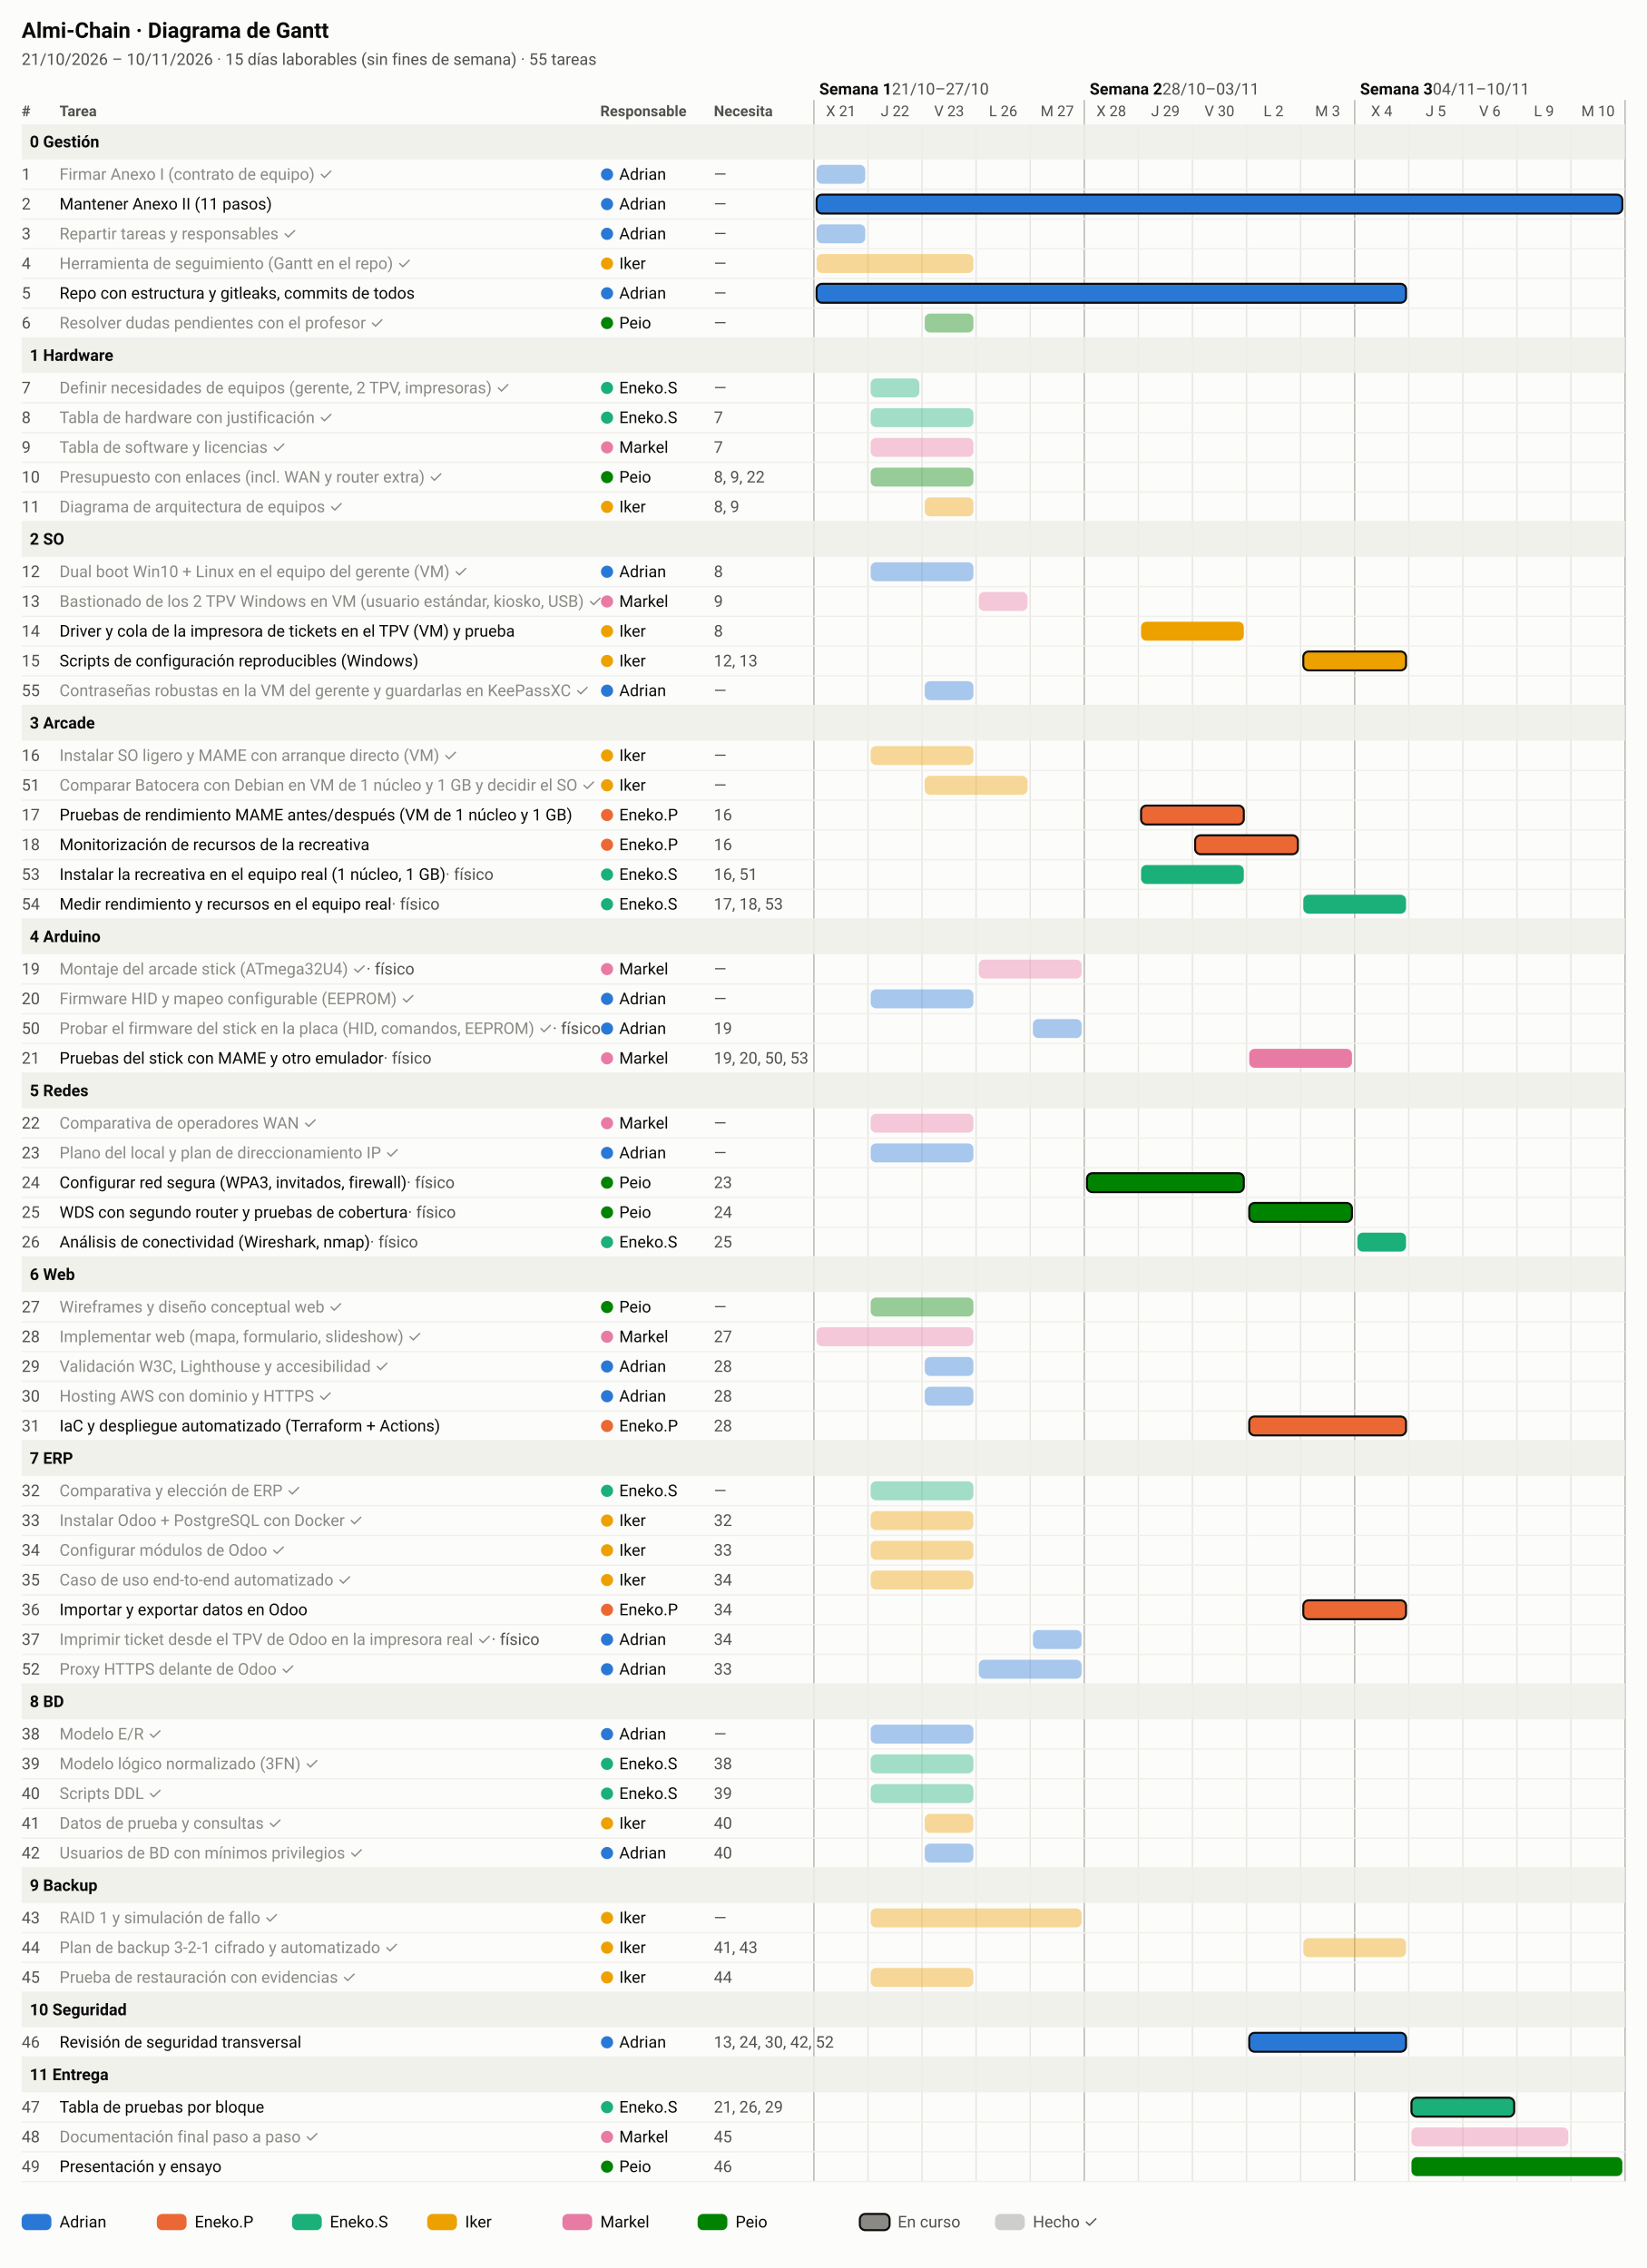
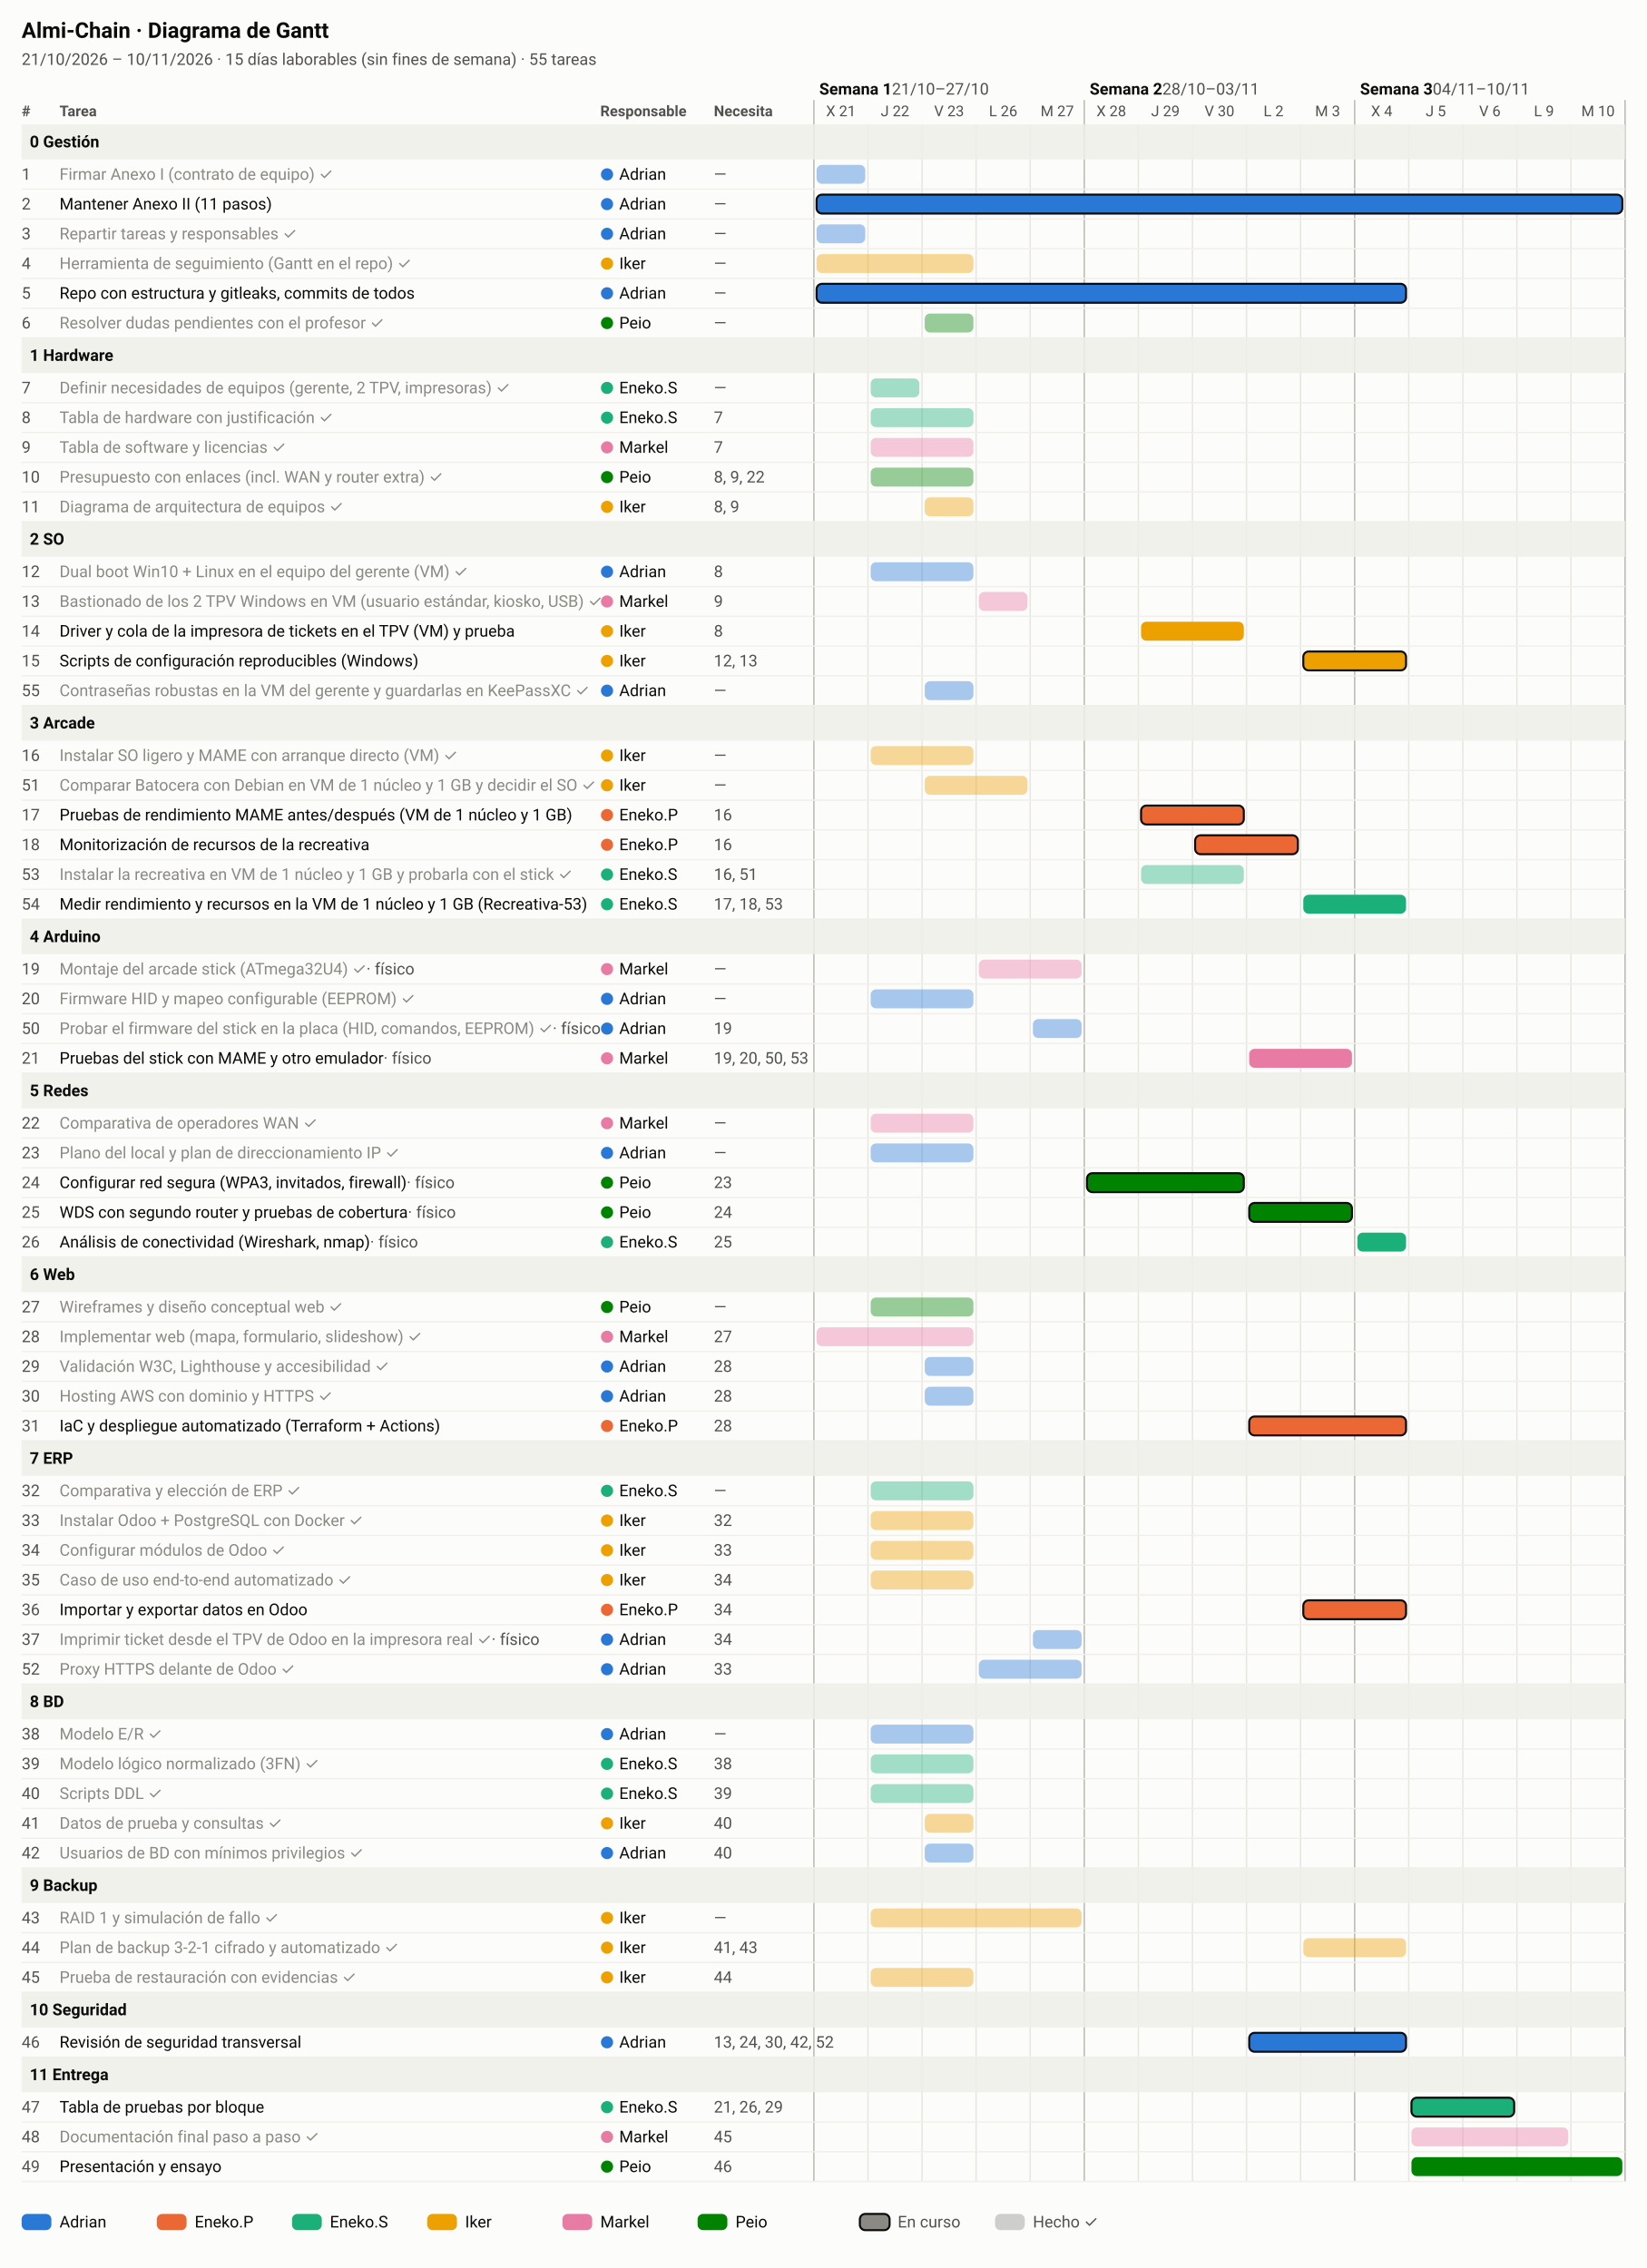
<svg xmlns="http://www.w3.org/2000/svg" width="1218" height="1678" viewBox="0 0 1218 1678" font-family="system-ui, -apple-system, Segoe UI, Roboto, sans-serif" font-size="12">
  <style>.t{fill:#0b0b0b}.s{fill:#52514e}.m{fill:#8a8984}.b{font-weight:600}</style>
  <rect width="1218" height="1678" fill="#fcfcfb" />
  <text x="16" y="28" class="t b" font-size="16">Almi-Chain · Diagrama de Gantt</text>
  <text x="16" y="48" class="s">21/10/2026 – 10/11/2026 · 15 días laborables (sin fines de semana) · 55 tareas</text>
  <text x="606" y="70" class="t b">Semana 1<tspan class="s" font-weight="400"> 21/10–27/10</tspan>
  </text>
  <text x="806" y="70" class="t b">Semana 2<tspan class="s" font-weight="400"> 28/10–03/11</tspan>
  </text>
  <text x="1006" y="70" class="t b">Semana 3<tspan class="s" font-weight="400"> 04/11–10/11</tspan>
  </text>
  <text x="622.0" y="86" text-anchor="middle" class="s" font-size="11">X 21</text>
  <text x="662.0" y="86" text-anchor="middle" class="s" font-size="11">J 22</text>
  <text x="702.0" y="86" text-anchor="middle" class="s" font-size="11">V 23</text>
  <text x="742.0" y="86" text-anchor="middle" class="s" font-size="11">L 26</text>
  <text x="782.0" y="86" text-anchor="middle" class="s" font-size="11">M 27</text>
  <text x="822.0" y="86" text-anchor="middle" class="s" font-size="11">X 28</text>
  <text x="862.0" y="86" text-anchor="middle" class="s" font-size="11">J 29</text>
  <text x="902.0" y="86" text-anchor="middle" class="s" font-size="11">V 30</text>
  <text x="942.0" y="86" text-anchor="middle" class="s" font-size="11">L 2</text>
  <text x="982.0" y="86" text-anchor="middle" class="s" font-size="11">M 3</text>
  <text x="1022.0" y="86" text-anchor="middle" class="s" font-size="11">X 4</text>
  <text x="1062.0" y="86" text-anchor="middle" class="s" font-size="11">J 5</text>
  <text x="1102.0" y="86" text-anchor="middle" class="s" font-size="11">V 6</text>
  <text x="1142.0" y="86" text-anchor="middle" class="s" font-size="11">L 9</text>
  <text x="1182.0" y="86" text-anchor="middle" class="s" font-size="11">M 10</text>
  <text x="16" y="86" class="s b" font-size="11">#</text>
  <text x="44" y="86" class="s b" font-size="11">Tarea</text>
  <text x="444" y="86" class="s b" font-size="11">Responsable</text>
  <text x="528" y="86" class="s b" font-size="11">Necesita</text>
  <line x1="602" y1="74" x2="602" y2="1614" stroke="#b8b7b0" stroke-width="1" />
  <line x1="642" y1="92" x2="642" y2="1614" stroke="#e6e5e0" stroke-width="1" />
  <line x1="682" y1="92" x2="682" y2="1614" stroke="#e6e5e0" stroke-width="1" />
  <line x1="722" y1="92" x2="722" y2="1614" stroke="#e6e5e0" stroke-width="1" />
  <line x1="762" y1="92" x2="762" y2="1614" stroke="#e6e5e0" stroke-width="1" />
  <line x1="802" y1="74" x2="802" y2="1614" stroke="#b8b7b0" stroke-width="1" />
  <line x1="842" y1="92" x2="842" y2="1614" stroke="#e6e5e0" stroke-width="1" />
  <line x1="882" y1="92" x2="882" y2="1614" stroke="#e6e5e0" stroke-width="1" />
  <line x1="922" y1="92" x2="922" y2="1614" stroke="#e6e5e0" stroke-width="1" />
  <line x1="962" y1="92" x2="962" y2="1614" stroke="#e6e5e0" stroke-width="1" />
  <line x1="1002" y1="74" x2="1002" y2="1614" stroke="#b8b7b0" stroke-width="1" />
  <line x1="1042" y1="92" x2="1042" y2="1614" stroke="#e6e5e0" stroke-width="1" />
  <line x1="1082" y1="92" x2="1082" y2="1614" stroke="#e6e5e0" stroke-width="1" />
  <line x1="1122" y1="92" x2="1122" y2="1614" stroke="#e6e5e0" stroke-width="1" />
  <line x1="1162" y1="92" x2="1162" y2="1614" stroke="#e6e5e0" stroke-width="1" />
  <line x1="1202" y1="74" x2="1202" y2="1614" stroke="#b8b7b0" stroke-width="1" />
  <rect x="16" y="92" width="1186" height="26" fill="#efeeea" fill-opacity="0.85" />
  <text x="22" y="109" class="t b">0 Gestión</text>
  <line x1="16" y1="140" x2="1202" y2="140" stroke="#f0efeb" />
  <text x="16" y="133.0" class="s">1</text>
  <text x="44" y="133.0" class="m">Firmar Anexo I (contrato de equipo) ✓</text>
  <circle cx="449" cy="129.0" r="4.5" fill="#2a78d6" />
  <text x="458" y="133.0" class="t">Adrian</text>
  <text x="528" y="133.0" class="s">—</text>
  <rect x="604" y="122" width="36" height="14" rx="4" fill="#2a78d6" fill-opacity="0.4" />
  <line x1="16" y1="162" x2="1202" y2="162" stroke="#f0efeb" />
  <text x="16" y="155.0" class="s">2</text>
  <text x="44" y="155.0" class="t">Mantener Anexo II (11 pasos)</text>
  <circle cx="449" cy="151.0" r="4.5" fill="#2a78d6" />
  <text x="458" y="155.0" class="t">Adrian</text>
  <text x="528" y="155.0" class="s">—</text>
  <rect x="604" y="144" width="596" height="14" rx="4" fill="#2a78d6" stroke="#0b0b0b" stroke-width="1.5" />
  <line x1="16" y1="184" x2="1202" y2="184" stroke="#f0efeb" />
  <text x="16" y="177.0" class="s">3</text>
  <text x="44" y="177.0" class="m">Repartir tareas y responsables ✓</text>
  <circle cx="449" cy="173.0" r="4.5" fill="#2a78d6" />
  <text x="458" y="177.0" class="t">Adrian</text>
  <text x="528" y="177.0" class="s">—</text>
  <rect x="604" y="166" width="36" height="14" rx="4" fill="#2a78d6" fill-opacity="0.4" />
  <line x1="16" y1="206" x2="1202" y2="206" stroke="#f0efeb" />
  <text x="16" y="199.0" class="s">4</text>
  <text x="44" y="199.0" class="m">Herramienta de seguimiento (Gantt en el repo) ✓</text>
  <circle cx="449" cy="195.0" r="4.5" fill="#eda100" />
  <text x="458" y="199.0" class="t">Iker</text>
  <text x="528" y="199.0" class="s">—</text>
  <rect x="604" y="188" width="116" height="14" rx="4" fill="#eda100" fill-opacity="0.4" />
  <line x1="16" y1="228" x2="1202" y2="228" stroke="#f0efeb" />
  <text x="16" y="221.0" class="s">5</text>
  <text x="44" y="221.0" class="t">Repo con estructura y gitleaks, commits de todos</text>
  <circle cx="449" cy="217.0" r="4.5" fill="#2a78d6" />
  <text x="458" y="221.0" class="t">Adrian</text>
  <text x="528" y="221.0" class="s">—</text>
  <rect x="604" y="210" width="436" height="14" rx="4" fill="#2a78d6" stroke="#0b0b0b" stroke-width="1.5" />
  <line x1="16" y1="250" x2="1202" y2="250" stroke="#f0efeb" />
  <text x="16" y="243.0" class="s">6</text>
  <text x="44" y="243.0" class="m">Resolver dudas pendientes con el profesor ✓</text>
  <circle cx="449" cy="239.0" r="4.5" fill="#008300" />
  <text x="458" y="243.0" class="t">Peio</text>
  <text x="528" y="243.0" class="s">—</text>
  <rect x="684" y="232" width="36" height="14" rx="4" fill="#008300" fill-opacity="0.4" />
  <rect x="16" y="250" width="1186" height="26" fill="#efeeea" fill-opacity="0.85" />
  <text x="22" y="267" class="t b">1 Hardware</text>
  <line x1="16" y1="298" x2="1202" y2="298" stroke="#f0efeb" />
  <text x="16" y="291.0" class="s">7</text>
  <text x="44" y="291.0" class="m">Definir necesidades de equipos (gerente, 2 TPV, impresoras) ✓</text>
  <circle cx="449" cy="287.0" r="4.5" fill="#1baf7a" />
  <text x="458" y="291.0" class="t">Eneko.S</text>
  <text x="528" y="291.0" class="s">—</text>
  <rect x="644" y="280" width="36" height="14" rx="4" fill="#1baf7a" fill-opacity="0.4" />
  <line x1="16" y1="320" x2="1202" y2="320" stroke="#f0efeb" />
  <text x="16" y="313.0" class="s">8</text>
  <text x="44" y="313.0" class="m">Tabla de hardware con justificación ✓</text>
  <circle cx="449" cy="309.0" r="4.5" fill="#1baf7a" />
  <text x="458" y="313.0" class="t">Eneko.S</text>
  <text x="528" y="313.0" class="s">7</text>
  <rect x="644" y="302" width="76" height="14" rx="4" fill="#1baf7a" fill-opacity="0.4" />
  <line x1="16" y1="342" x2="1202" y2="342" stroke="#f0efeb" />
  <text x="16" y="335.0" class="s">9</text>
  <text x="44" y="335.0" class="m">Tabla de software y licencias ✓</text>
  <circle cx="449" cy="331.0" r="4.5" fill="#e87ba4" />
  <text x="458" y="335.0" class="t">Markel</text>
  <text x="528" y="335.0" class="s">7</text>
  <rect x="644" y="324" width="76" height="14" rx="4" fill="#e87ba4" fill-opacity="0.4" />
  <line x1="16" y1="364" x2="1202" y2="364" stroke="#f0efeb" />
  <text x="16" y="357.0" class="s">10</text>
  <text x="44" y="357.0" class="m">Presupuesto con enlaces (incl. WAN y router extra) ✓</text>
  <circle cx="449" cy="353.0" r="4.5" fill="#008300" />
  <text x="458" y="357.0" class="t">Peio</text>
  <text x="528" y="357.0" class="s">8, 9, 22</text>
  <rect x="644" y="346" width="76" height="14" rx="4" fill="#008300" fill-opacity="0.4" />
  <line x1="16" y1="386" x2="1202" y2="386" stroke="#f0efeb" />
  <text x="16" y="379.0" class="s">11</text>
  <text x="44" y="379.0" class="m">Diagrama de arquitectura de equipos ✓</text>
  <circle cx="449" cy="375.0" r="4.5" fill="#eda100" />
  <text x="458" y="379.0" class="t">Iker</text>
  <text x="528" y="379.0" class="s">8, 9</text>
  <rect x="684" y="368" width="36" height="14" rx="4" fill="#eda100" fill-opacity="0.4" />
  <rect x="16" y="386" width="1186" height="26" fill="#efeeea" fill-opacity="0.85" />
  <text x="22" y="403" class="t b">2 SO</text>
  <line x1="16" y1="434" x2="1202" y2="434" stroke="#f0efeb" />
  <text x="16" y="427.0" class="s">12</text>
  <text x="44" y="427.0" class="m">Dual boot Win10 + Linux en el equipo del gerente (VM) ✓</text>
  <circle cx="449" cy="423.0" r="4.5" fill="#2a78d6" />
  <text x="458" y="427.0" class="t">Adrian</text>
  <text x="528" y="427.0" class="s">8</text>
  <rect x="644" y="416" width="76" height="14" rx="4" fill="#2a78d6" fill-opacity="0.4" />
  <line x1="16" y1="456" x2="1202" y2="456" stroke="#f0efeb" />
  <text x="16" y="449.0" class="s">13</text>
  <text x="44" y="449.0" class="m">Bastionado de los 2 TPV Windows en VM (usuario estándar, kiosko, USB) ✓</text>
  <circle cx="449" cy="445.0" r="4.5" fill="#e87ba4" />
  <text x="458" y="449.0" class="t">Markel</text>
  <text x="528" y="449.0" class="s">9</text>
  <rect x="724" y="438" width="36" height="14" rx="4" fill="#e87ba4" fill-opacity="0.4" />
  <line x1="16" y1="478" x2="1202" y2="478" stroke="#f0efeb" />
  <text x="16" y="471.0" class="s">14</text>
  <text x="44" y="471.0" class="t">Driver y cola de la impresora de tickets en el TPV (VM) y prueba</text>
  <circle cx="449" cy="467.0" r="4.5" fill="#eda100" />
  <text x="458" y="471.0" class="t">Iker</text>
  <text x="528" y="471.0" class="s">8</text>
  <rect x="844" y="460" width="76" height="14" rx="4" fill="#eda100" />
  <line x1="16" y1="500" x2="1202" y2="500" stroke="#f0efeb" />
  <text x="16" y="493.0" class="s">15</text>
  <text x="44" y="493.0" class="t">Scripts de configuración reproducibles (Windows)</text>
  <circle cx="449" cy="489.0" r="4.5" fill="#eda100" />
  <text x="458" y="493.0" class="t">Iker</text>
  <text x="528" y="493.0" class="s">12, 13</text>
  <rect x="964" y="482" width="76" height="14" rx="4" fill="#eda100" stroke="#0b0b0b" stroke-width="1.5" />
  <line x1="16" y1="522" x2="1202" y2="522" stroke="#f0efeb" />
  <text x="16" y="515.0" class="s">55</text>
  <text x="44" y="515.0" class="m">Contraseñas robustas en la VM del gerente y guardarlas en KeePassXC ✓</text>
  <circle cx="449" cy="511.0" r="4.5" fill="#2a78d6" />
  <text x="458" y="515.0" class="t">Adrian</text>
  <text x="528" y="515.0" class="s">—</text>
  <rect x="684" y="504" width="36" height="14" rx="4" fill="#2a78d6" fill-opacity="0.4" />
  <rect x="16" y="522" width="1186" height="26" fill="#efeeea" fill-opacity="0.85" />
  <text x="22" y="539" class="t b">3 Arcade</text>
  <line x1="16" y1="570" x2="1202" y2="570" stroke="#f0efeb" />
  <text x="16" y="563.0" class="s">16</text>
  <text x="44" y="563.0" class="m">Instalar SO ligero y MAME con arranque directo (VM) ✓</text>
  <circle cx="449" cy="559.0" r="4.5" fill="#eda100" />
  <text x="458" y="563.0" class="t">Iker</text>
  <text x="528" y="563.0" class="s">—</text>
  <rect x="644" y="552" width="76" height="14" rx="4" fill="#eda100" fill-opacity="0.4" />
  <line x1="16" y1="592" x2="1202" y2="592" stroke="#f0efeb" />
  <text x="16" y="585.0" class="s">51</text>
  <text x="44" y="585.0" class="m">Comparar Batocera con Debian en VM de 1 núcleo y 1 GB y decidir el SO ✓</text>
  <circle cx="449" cy="581.0" r="4.5" fill="#eda100" />
  <text x="458" y="585.0" class="t">Iker</text>
  <text x="528" y="585.0" class="s">—</text>
  <rect x="684" y="574" width="76" height="14" rx="4" fill="#eda100" fill-opacity="0.4" />
  <line x1="16" y1="614" x2="1202" y2="614" stroke="#f0efeb" />
  <text x="16" y="607.0" class="s">17</text>
  <text x="44" y="607.0" class="t">Pruebas de rendimiento MAME antes/después (VM de 1 núcleo y 1 GB)</text>
  <circle cx="449" cy="603.0" r="4.5" fill="#eb6834" />
  <text x="458" y="607.0" class="t">Eneko.P</text>
  <text x="528" y="607.0" class="s">16</text>
  <rect x="844" y="596" width="76" height="14" rx="4" fill="#eb6834" stroke="#0b0b0b" stroke-width="1.5" />
  <line x1="16" y1="636" x2="1202" y2="636" stroke="#f0efeb" />
  <text x="16" y="629.0" class="s">18</text>
  <text x="44" y="629.0" class="t">Monitorización de recursos de la recreativa</text>
  <circle cx="449" cy="625.0" r="4.5" fill="#eb6834" />
  <text x="458" y="629.0" class="t">Eneko.P</text>
  <text x="528" y="629.0" class="s">16</text>
  <rect x="884" y="618" width="76" height="14" rx="4" fill="#eb6834" stroke="#0b0b0b" stroke-width="1.5" />
  <line x1="16" y1="658" x2="1202" y2="658" stroke="#f0efeb" />
  <text x="16" y="651.0" class="s">53</text>
-   <text x="44" y="651.0" class="t">Instalar la recreativa en el equipo real (1 núcleo, 1 GB)<tspan class="s"> · físico</tspan>
-   </text>
+   <text x="44" y="651.0" class="m">Instalar la recreativa en VM de 1 núcleo y 1 GB y probarla con el stick ✓</text>
  <circle cx="449" cy="647.0" r="4.5" fill="#1baf7a" />
  <text x="458" y="651.0" class="t">Eneko.S</text>
  <text x="528" y="651.0" class="s">16, 51</text>
-   <rect x="844" y="640" width="76" height="14" rx="4" fill="#1baf7a" />
+   <rect x="844" y="640" width="76" height="14" rx="4" fill="#1baf7a" fill-opacity="0.4" />
  <line x1="16" y1="680" x2="1202" y2="680" stroke="#f0efeb" />
  <text x="16" y="673.0" class="s">54</text>
-   <text x="44" y="673.0" class="t">Medir rendimiento y recursos en el equipo real<tspan class="s"> · físico</tspan>
-   </text>
+   <text x="44" y="673.0" class="t">Medir rendimiento y recursos en la VM de 1 núcleo y 1 GB (Recreativa-53)</text>
  <circle cx="449" cy="669.0" r="4.5" fill="#1baf7a" />
  <text x="458" y="673.0" class="t">Eneko.S</text>
  <text x="528" y="673.0" class="s">17, 18, 53</text>
  <rect x="964" y="662" width="76" height="14" rx="4" fill="#1baf7a" />
  <rect x="16" y="680" width="1186" height="26" fill="#efeeea" fill-opacity="0.85" />
  <text x="22" y="697" class="t b">4 Arduino</text>
  <line x1="16" y1="728" x2="1202" y2="728" stroke="#f0efeb" />
  <text x="16" y="721.0" class="s">19</text>
  <text x="44" y="721.0" class="m">Montaje del arcade stick (ATmega32U4) ✓<tspan class="s"> · físico</tspan>
  </text>
  <circle cx="449" cy="717.0" r="4.5" fill="#e87ba4" />
  <text x="458" y="721.0" class="t">Markel</text>
  <text x="528" y="721.0" class="s">—</text>
  <rect x="724" y="710" width="76" height="14" rx="4" fill="#e87ba4" fill-opacity="0.4" />
  <line x1="16" y1="750" x2="1202" y2="750" stroke="#f0efeb" />
  <text x="16" y="743.0" class="s">20</text>
  <text x="44" y="743.0" class="m">Firmware HID y mapeo configurable (EEPROM) ✓</text>
  <circle cx="449" cy="739.0" r="4.5" fill="#2a78d6" />
  <text x="458" y="743.0" class="t">Adrian</text>
  <text x="528" y="743.0" class="s">—</text>
  <rect x="644" y="732" width="76" height="14" rx="4" fill="#2a78d6" fill-opacity="0.4" />
  <line x1="16" y1="772" x2="1202" y2="772" stroke="#f0efeb" />
  <text x="16" y="765.0" class="s">50</text>
  <text x="44" y="765.0" class="m">Probar el firmware del stick en la placa (HID, comandos, EEPROM) ✓<tspan class="s"> · físico</tspan>
  </text>
  <circle cx="449" cy="761.0" r="4.5" fill="#2a78d6" />
  <text x="458" y="765.0" class="t">Adrian</text>
  <text x="528" y="765.0" class="s">19</text>
  <rect x="764" y="754" width="36" height="14" rx="4" fill="#2a78d6" fill-opacity="0.4" />
  <line x1="16" y1="794" x2="1202" y2="794" stroke="#f0efeb" />
  <text x="16" y="787.0" class="s">21</text>
  <text x="44" y="787.0" class="t">Pruebas del stick con MAME y otro emulador<tspan class="s"> · físico</tspan>
  </text>
  <circle cx="449" cy="783.0" r="4.5" fill="#e87ba4" />
  <text x="458" y="787.0" class="t">Markel</text>
  <text x="528" y="787.0" class="s">19, 20, 50, 53</text>
  <rect x="924" y="776" width="76" height="14" rx="4" fill="#e87ba4" />
  <rect x="16" y="794" width="1186" height="26" fill="#efeeea" fill-opacity="0.85" />
  <text x="22" y="811" class="t b">5 Redes</text>
  <line x1="16" y1="842" x2="1202" y2="842" stroke="#f0efeb" />
  <text x="16" y="835.0" class="s">22</text>
  <text x="44" y="835.0" class="m">Comparativa de operadores WAN ✓</text>
  <circle cx="449" cy="831.0" r="4.5" fill="#e87ba4" />
  <text x="458" y="835.0" class="t">Markel</text>
  <text x="528" y="835.0" class="s">—</text>
  <rect x="644" y="824" width="76" height="14" rx="4" fill="#e87ba4" fill-opacity="0.4" />
  <line x1="16" y1="864" x2="1202" y2="864" stroke="#f0efeb" />
  <text x="16" y="857.0" class="s">23</text>
  <text x="44" y="857.0" class="m">Plano del local y plan de direccionamiento IP ✓</text>
  <circle cx="449" cy="853.0" r="4.5" fill="#2a78d6" />
  <text x="458" y="857.0" class="t">Adrian</text>
  <text x="528" y="857.0" class="s">—</text>
  <rect x="644" y="846" width="76" height="14" rx="4" fill="#2a78d6" fill-opacity="0.4" />
  <line x1="16" y1="886" x2="1202" y2="886" stroke="#f0efeb" />
  <text x="16" y="879.0" class="s">24</text>
  <text x="44" y="879.0" class="t">Configurar red segura (WPA3, invitados, firewall)<tspan class="s"> · físico</tspan>
  </text>
  <circle cx="449" cy="875.0" r="4.5" fill="#008300" />
  <text x="458" y="879.0" class="t">Peio</text>
  <text x="528" y="879.0" class="s">23</text>
  <rect x="804" y="868" width="116" height="14" rx="4" fill="#008300" stroke="#0b0b0b" stroke-width="1.5" />
  <line x1="16" y1="908" x2="1202" y2="908" stroke="#f0efeb" />
  <text x="16" y="901.0" class="s">25</text>
  <text x="44" y="901.0" class="t">WDS con segundo router y pruebas de cobertura<tspan class="s"> · físico</tspan>
  </text>
  <circle cx="449" cy="897.0" r="4.5" fill="#008300" />
  <text x="458" y="901.0" class="t">Peio</text>
  <text x="528" y="901.0" class="s">24</text>
  <rect x="924" y="890" width="76" height="14" rx="4" fill="#008300" stroke="#0b0b0b" stroke-width="1.5" />
  <line x1="16" y1="930" x2="1202" y2="930" stroke="#f0efeb" />
  <text x="16" y="923.0" class="s">26</text>
  <text x="44" y="923.0" class="t">Análisis de conectividad (Wireshark, nmap)<tspan class="s"> · físico</tspan>
  </text>
  <circle cx="449" cy="919.0" r="4.5" fill="#1baf7a" />
  <text x="458" y="923.0" class="t">Eneko.S</text>
  <text x="528" y="923.0" class="s">25</text>
  <rect x="1004" y="912" width="36" height="14" rx="4" fill="#1baf7a" />
  <rect x="16" y="930" width="1186" height="26" fill="#efeeea" fill-opacity="0.85" />
  <text x="22" y="947" class="t b">6 Web</text>
  <line x1="16" y1="978" x2="1202" y2="978" stroke="#f0efeb" />
  <text x="16" y="971.0" class="s">27</text>
  <text x="44" y="971.0" class="m">Wireframes y diseño conceptual web ✓</text>
  <circle cx="449" cy="967.0" r="4.5" fill="#008300" />
  <text x="458" y="971.0" class="t">Peio</text>
  <text x="528" y="971.0" class="s">—</text>
  <rect x="644" y="960" width="76" height="14" rx="4" fill="#008300" fill-opacity="0.4" />
  <line x1="16" y1="1000" x2="1202" y2="1000" stroke="#f0efeb" />
  <text x="16" y="993.0" class="s">28</text>
  <text x="44" y="993.0" class="m">Implementar web (mapa, formulario, slideshow) ✓</text>
  <circle cx="449" cy="989.0" r="4.5" fill="#e87ba4" />
  <text x="458" y="993.0" class="t">Markel</text>
  <text x="528" y="993.0" class="s">27</text>
  <rect x="604" y="982" width="116" height="14" rx="4" fill="#e87ba4" fill-opacity="0.4" />
  <line x1="16" y1="1022" x2="1202" y2="1022" stroke="#f0efeb" />
  <text x="16" y="1015.0" class="s">29</text>
  <text x="44" y="1015.0" class="m">Validación W3C, Lighthouse y accesibilidad ✓</text>
  <circle cx="449" cy="1011.0" r="4.5" fill="#2a78d6" />
  <text x="458" y="1015.0" class="t">Adrian</text>
  <text x="528" y="1015.0" class="s">28</text>
  <rect x="684" y="1004" width="36" height="14" rx="4" fill="#2a78d6" fill-opacity="0.4" />
  <line x1="16" y1="1044" x2="1202" y2="1044" stroke="#f0efeb" />
  <text x="16" y="1037.0" class="s">30</text>
  <text x="44" y="1037.0" class="m">Hosting AWS con dominio y HTTPS ✓</text>
  <circle cx="449" cy="1033.0" r="4.5" fill="#2a78d6" />
  <text x="458" y="1037.0" class="t">Adrian</text>
  <text x="528" y="1037.0" class="s">28</text>
  <rect x="684" y="1026" width="36" height="14" rx="4" fill="#2a78d6" fill-opacity="0.4" />
  <line x1="16" y1="1066" x2="1202" y2="1066" stroke="#f0efeb" />
  <text x="16" y="1059.0" class="s">31</text>
  <text x="44" y="1059.0" class="t">IaC y despliegue automatizado (Terraform + Actions)</text>
  <circle cx="449" cy="1055.0" r="4.5" fill="#eb6834" />
  <text x="458" y="1059.0" class="t">Eneko.P</text>
  <text x="528" y="1059.0" class="s">28</text>
  <rect x="924" y="1048" width="116" height="14" rx="4" fill="#eb6834" stroke="#0b0b0b" stroke-width="1.5" />
  <rect x="16" y="1066" width="1186" height="26" fill="#efeeea" fill-opacity="0.85" />
  <text x="22" y="1083" class="t b">7 ERP</text>
  <line x1="16" y1="1114" x2="1202" y2="1114" stroke="#f0efeb" />
  <text x="16" y="1107.0" class="s">32</text>
  <text x="44" y="1107.0" class="m">Comparativa y elección de ERP ✓</text>
  <circle cx="449" cy="1103.0" r="4.5" fill="#1baf7a" />
  <text x="458" y="1107.0" class="t">Eneko.S</text>
  <text x="528" y="1107.0" class="s">—</text>
  <rect x="644" y="1096" width="76" height="14" rx="4" fill="#1baf7a" fill-opacity="0.4" />
  <line x1="16" y1="1136" x2="1202" y2="1136" stroke="#f0efeb" />
  <text x="16" y="1129.0" class="s">33</text>
  <text x="44" y="1129.0" class="m">Instalar Odoo + PostgreSQL con Docker ✓</text>
  <circle cx="449" cy="1125.0" r="4.5" fill="#eda100" />
  <text x="458" y="1129.0" class="t">Iker</text>
  <text x="528" y="1129.0" class="s">32</text>
  <rect x="644" y="1118" width="76" height="14" rx="4" fill="#eda100" fill-opacity="0.4" />
  <line x1="16" y1="1158" x2="1202" y2="1158" stroke="#f0efeb" />
  <text x="16" y="1151.0" class="s">34</text>
  <text x="44" y="1151.0" class="m">Configurar módulos de Odoo ✓</text>
  <circle cx="449" cy="1147.0" r="4.5" fill="#eda100" />
  <text x="458" y="1151.0" class="t">Iker</text>
  <text x="528" y="1151.0" class="s">33</text>
  <rect x="644" y="1140" width="76" height="14" rx="4" fill="#eda100" fill-opacity="0.4" />
  <line x1="16" y1="1180" x2="1202" y2="1180" stroke="#f0efeb" />
  <text x="16" y="1173.0" class="s">35</text>
  <text x="44" y="1173.0" class="m">Caso de uso end-to-end automatizado ✓</text>
  <circle cx="449" cy="1169.0" r="4.5" fill="#eda100" />
  <text x="458" y="1173.0" class="t">Iker</text>
  <text x="528" y="1173.0" class="s">34</text>
  <rect x="644" y="1162" width="76" height="14" rx="4" fill="#eda100" fill-opacity="0.4" />
  <line x1="16" y1="1202" x2="1202" y2="1202" stroke="#f0efeb" />
  <text x="16" y="1195.0" class="s">36</text>
  <text x="44" y="1195.0" class="t">Importar y exportar datos en Odoo</text>
  <circle cx="449" cy="1191.0" r="4.5" fill="#eb6834" />
  <text x="458" y="1195.0" class="t">Eneko.P</text>
  <text x="528" y="1195.0" class="s">34</text>
  <rect x="964" y="1184" width="76" height="14" rx="4" fill="#eb6834" stroke="#0b0b0b" stroke-width="1.5" />
  <line x1="16" y1="1224" x2="1202" y2="1224" stroke="#f0efeb" />
  <text x="16" y="1217.0" class="s">37</text>
  <text x="44" y="1217.0" class="m">Imprimir ticket desde el TPV de Odoo en la impresora real ✓<tspan class="s"> · físico</tspan>
  </text>
  <circle cx="449" cy="1213.0" r="4.5" fill="#2a78d6" />
  <text x="458" y="1217.0" class="t">Adrian</text>
  <text x="528" y="1217.0" class="s">34</text>
  <rect x="764" y="1206" width="36" height="14" rx="4" fill="#2a78d6" fill-opacity="0.4" />
  <line x1="16" y1="1246" x2="1202" y2="1246" stroke="#f0efeb" />
  <text x="16" y="1239.0" class="s">52</text>
  <text x="44" y="1239.0" class="m">Proxy HTTPS delante de Odoo ✓</text>
  <circle cx="449" cy="1235.0" r="4.5" fill="#2a78d6" />
  <text x="458" y="1239.0" class="t">Adrian</text>
  <text x="528" y="1239.0" class="s">33</text>
  <rect x="724" y="1228" width="76" height="14" rx="4" fill="#2a78d6" fill-opacity="0.4" />
  <rect x="16" y="1246" width="1186" height="26" fill="#efeeea" fill-opacity="0.85" />
  <text x="22" y="1263" class="t b">8 BD</text>
  <line x1="16" y1="1294" x2="1202" y2="1294" stroke="#f0efeb" />
  <text x="16" y="1287.0" class="s">38</text>
  <text x="44" y="1287.0" class="m">Modelo E/R ✓</text>
  <circle cx="449" cy="1283.0" r="4.5" fill="#2a78d6" />
  <text x="458" y="1287.0" class="t">Adrian</text>
  <text x="528" y="1287.0" class="s">—</text>
  <rect x="644" y="1276" width="76" height="14" rx="4" fill="#2a78d6" fill-opacity="0.4" />
  <line x1="16" y1="1316" x2="1202" y2="1316" stroke="#f0efeb" />
  <text x="16" y="1309.0" class="s">39</text>
  <text x="44" y="1309.0" class="m">Modelo lógico normalizado (3FN) ✓</text>
  <circle cx="449" cy="1305.0" r="4.5" fill="#1baf7a" />
  <text x="458" y="1309.0" class="t">Eneko.S</text>
  <text x="528" y="1309.0" class="s">38</text>
  <rect x="644" y="1298" width="76" height="14" rx="4" fill="#1baf7a" fill-opacity="0.4" />
  <line x1="16" y1="1338" x2="1202" y2="1338" stroke="#f0efeb" />
  <text x="16" y="1331.0" class="s">40</text>
  <text x="44" y="1331.0" class="m">Scripts DDL ✓</text>
  <circle cx="449" cy="1327.0" r="4.5" fill="#1baf7a" />
  <text x="458" y="1331.0" class="t">Eneko.S</text>
  <text x="528" y="1331.0" class="s">39</text>
  <rect x="644" y="1320" width="76" height="14" rx="4" fill="#1baf7a" fill-opacity="0.4" />
  <line x1="16" y1="1360" x2="1202" y2="1360" stroke="#f0efeb" />
  <text x="16" y="1353.0" class="s">41</text>
  <text x="44" y="1353.0" class="m">Datos de prueba y consultas ✓</text>
  <circle cx="449" cy="1349.0" r="4.5" fill="#eda100" />
  <text x="458" y="1353.0" class="t">Iker</text>
  <text x="528" y="1353.0" class="s">40</text>
  <rect x="684" y="1342" width="36" height="14" rx="4" fill="#eda100" fill-opacity="0.4" />
  <line x1="16" y1="1382" x2="1202" y2="1382" stroke="#f0efeb" />
  <text x="16" y="1375.0" class="s">42</text>
  <text x="44" y="1375.0" class="m">Usuarios de BD con mínimos privilegios ✓</text>
  <circle cx="449" cy="1371.0" r="4.5" fill="#2a78d6" />
  <text x="458" y="1375.0" class="t">Adrian</text>
  <text x="528" y="1375.0" class="s">40</text>
  <rect x="684" y="1364" width="36" height="14" rx="4" fill="#2a78d6" fill-opacity="0.4" />
  <rect x="16" y="1382" width="1186" height="26" fill="#efeeea" fill-opacity="0.85" />
  <text x="22" y="1399" class="t b">9 Backup</text>
  <line x1="16" y1="1430" x2="1202" y2="1430" stroke="#f0efeb" />
  <text x="16" y="1423.0" class="s">43</text>
  <text x="44" y="1423.0" class="m">RAID 1 y simulación de fallo ✓</text>
  <circle cx="449" cy="1419.0" r="4.5" fill="#eda100" />
  <text x="458" y="1423.0" class="t">Iker</text>
  <text x="528" y="1423.0" class="s">—</text>
  <rect x="644" y="1412" width="156" height="14" rx="4" fill="#eda100" fill-opacity="0.4" />
  <line x1="16" y1="1452" x2="1202" y2="1452" stroke="#f0efeb" />
  <text x="16" y="1445.0" class="s">44</text>
  <text x="44" y="1445.0" class="m">Plan de backup 3-2-1 cifrado y automatizado ✓</text>
  <circle cx="449" cy="1441.0" r="4.5" fill="#eda100" />
  <text x="458" y="1445.0" class="t">Iker</text>
  <text x="528" y="1445.0" class="s">41, 43</text>
  <rect x="964" y="1434" width="76" height="14" rx="4" fill="#eda100" fill-opacity="0.4" />
  <line x1="16" y1="1474" x2="1202" y2="1474" stroke="#f0efeb" />
  <text x="16" y="1467.0" class="s">45</text>
  <text x="44" y="1467.0" class="m">Prueba de restauración con evidencias ✓</text>
  <circle cx="449" cy="1463.0" r="4.5" fill="#eda100" />
  <text x="458" y="1467.0" class="t">Iker</text>
  <text x="528" y="1467.0" class="s">44</text>
  <rect x="644" y="1456" width="76" height="14" rx="4" fill="#eda100" fill-opacity="0.4" />
  <rect x="16" y="1474" width="1186" height="26" fill="#efeeea" fill-opacity="0.85" />
  <text x="22" y="1491" class="t b">10 Seguridad</text>
  <line x1="16" y1="1522" x2="1202" y2="1522" stroke="#f0efeb" />
  <text x="16" y="1515.0" class="s">46</text>
  <text x="44" y="1515.0" class="t">Revisión de seguridad transversal</text>
  <circle cx="449" cy="1511.0" r="4.5" fill="#2a78d6" />
  <text x="458" y="1515.0" class="t">Adrian</text>
  <text x="528" y="1515.0" class="s">13, 24, 30, 42, 52</text>
  <rect x="924" y="1504" width="116" height="14" rx="4" fill="#2a78d6" stroke="#0b0b0b" stroke-width="1.5" />
  <rect x="16" y="1522" width="1186" height="26" fill="#efeeea" fill-opacity="0.85" />
  <text x="22" y="1539" class="t b">11 Entrega</text>
  <line x1="16" y1="1570" x2="1202" y2="1570" stroke="#f0efeb" />
  <text x="16" y="1563.0" class="s">47</text>
  <text x="44" y="1563.0" class="t">Tabla de pruebas por bloque</text>
  <circle cx="449" cy="1559.0" r="4.5" fill="#1baf7a" />
  <text x="458" y="1563.0" class="t">Eneko.S</text>
  <text x="528" y="1563.0" class="s">21, 26, 29</text>
  <rect x="1044" y="1552" width="76" height="14" rx="4" fill="#1baf7a" stroke="#0b0b0b" stroke-width="1.5" />
  <line x1="16" y1="1592" x2="1202" y2="1592" stroke="#f0efeb" />
  <text x="16" y="1585.0" class="s">48</text>
  <text x="44" y="1585.0" class="m">Documentación final paso a paso ✓</text>
  <circle cx="449" cy="1581.0" r="4.5" fill="#e87ba4" />
  <text x="458" y="1585.0" class="t">Markel</text>
  <text x="528" y="1585.0" class="s">45</text>
  <rect x="1044" y="1574" width="116" height="14" rx="4" fill="#e87ba4" fill-opacity="0.4" />
  <line x1="16" y1="1614" x2="1202" y2="1614" stroke="#f0efeb" />
  <text x="16" y="1607.0" class="s">49</text>
  <text x="44" y="1607.0" class="t">Presentación y ensayo</text>
  <circle cx="449" cy="1603.0" r="4.5" fill="#008300" />
  <text x="458" y="1607.0" class="t">Peio</text>
  <text x="528" y="1607.0" class="s">46</text>
  <rect x="1044" y="1596" width="156" height="14" rx="4" fill="#008300" />
  <rect x="16" y="1638" width="22" height="12" rx="4" fill="#2a78d6" />
  <text x="44" y="1648" class="t">Adrian</text>
  <rect x="116" y="1638" width="22" height="12" rx="4" fill="#eb6834" />
  <text x="144" y="1648" class="t">Eneko.P</text>
  <rect x="216" y="1638" width="22" height="12" rx="4" fill="#1baf7a" />
  <text x="244" y="1648" class="t">Eneko.S</text>
  <rect x="316" y="1638" width="22" height="12" rx="4" fill="#eda100" />
  <text x="344" y="1648" class="t">Iker</text>
  <rect x="416" y="1638" width="22" height="12" rx="4" fill="#e87ba4" />
  <text x="444" y="1648" class="t">Markel</text>
  <rect x="516" y="1638" width="22" height="12" rx="4" fill="#008300" />
  <text x="544" y="1648" class="t">Peio</text>
  <rect x="636" y="1638" width="22" height="12" rx="4" fill="#8a8984" stroke="#0b0b0b" stroke-width="1.5" />
  <text x="664" y="1648" class="s">En curso</text>
  <rect x="736" y="1638" width="22" height="12" rx="4" fill="#8a8984" fill-opacity="0.4" />
  <text x="764" y="1648" class="s">Hecho ✓</text>
</svg>
